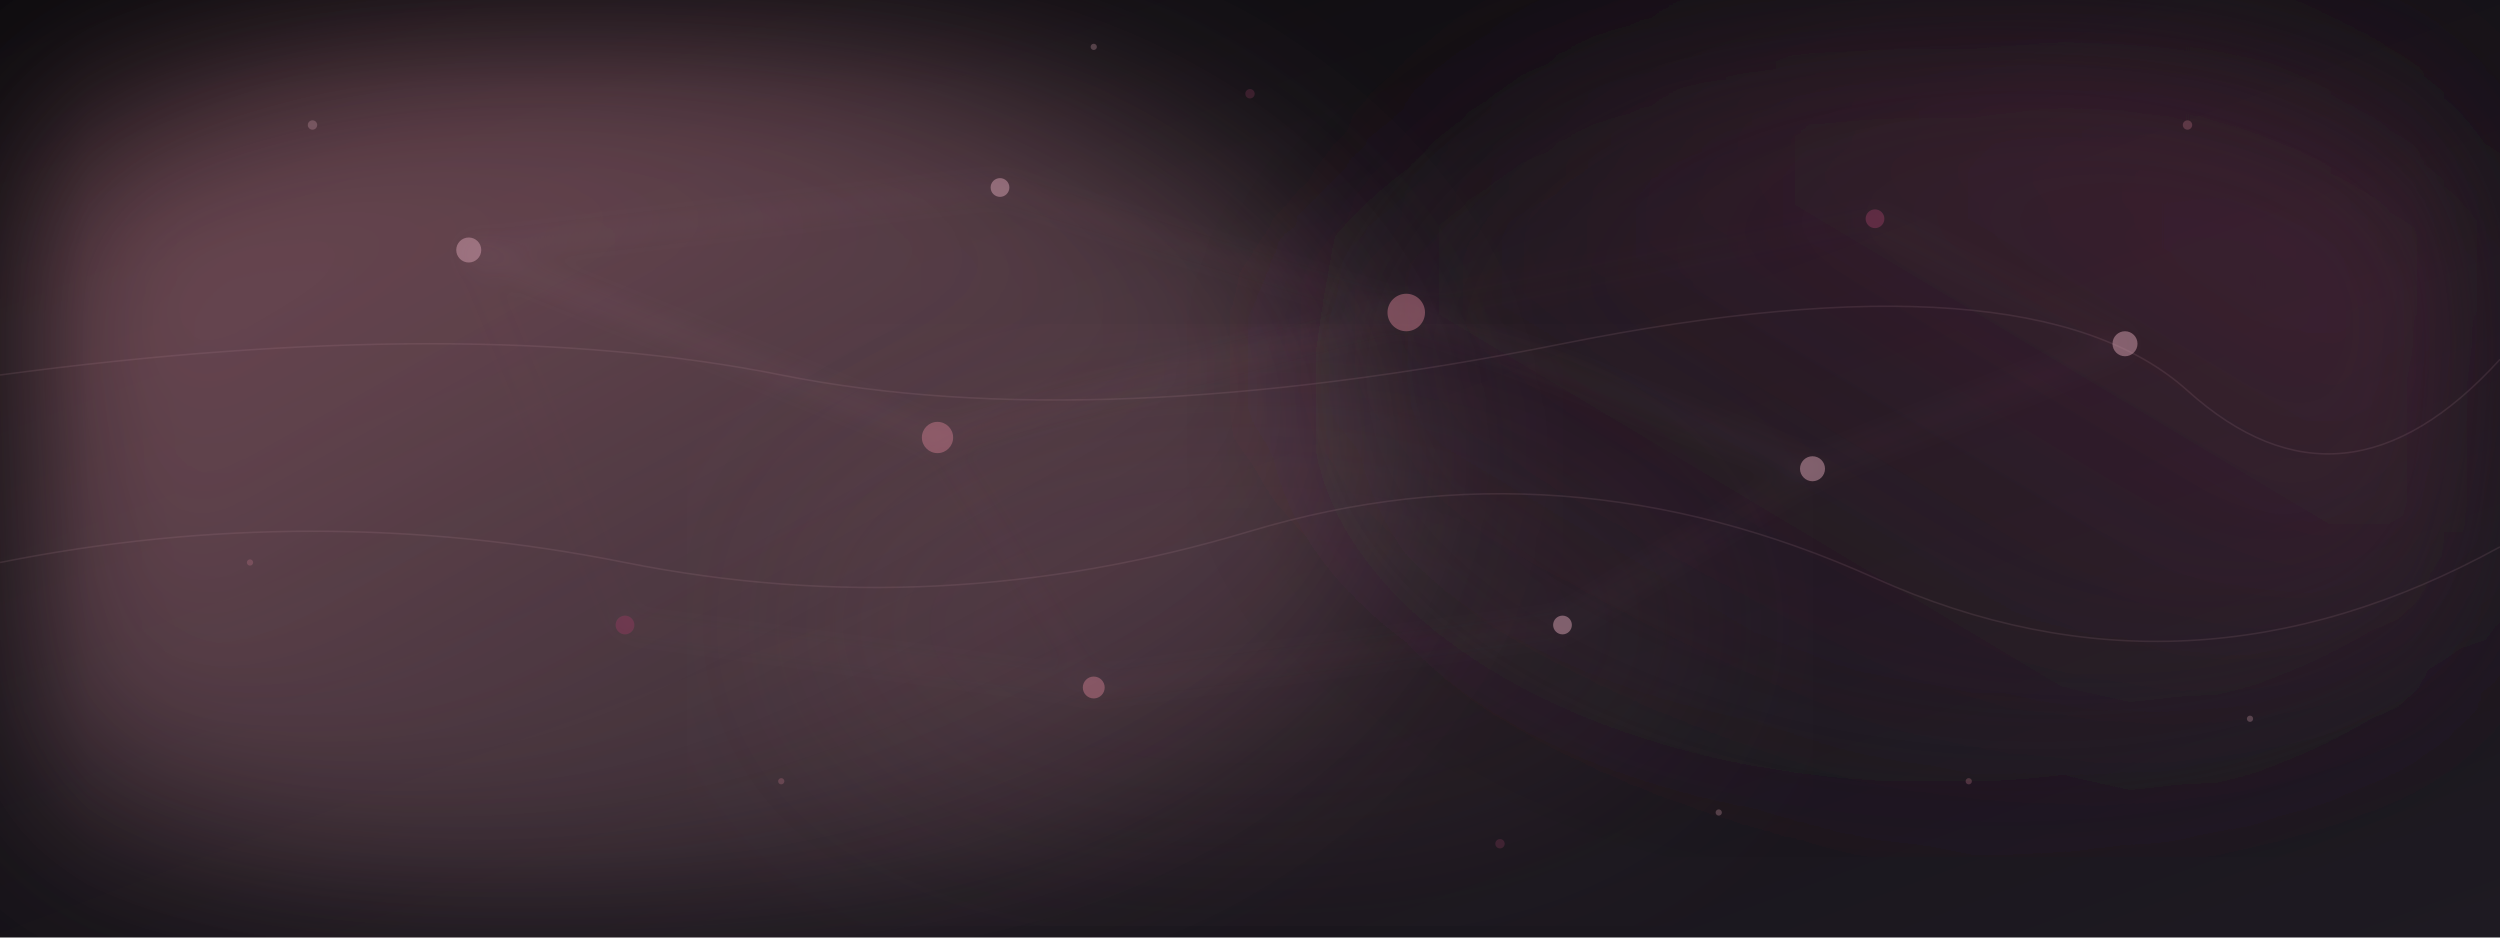
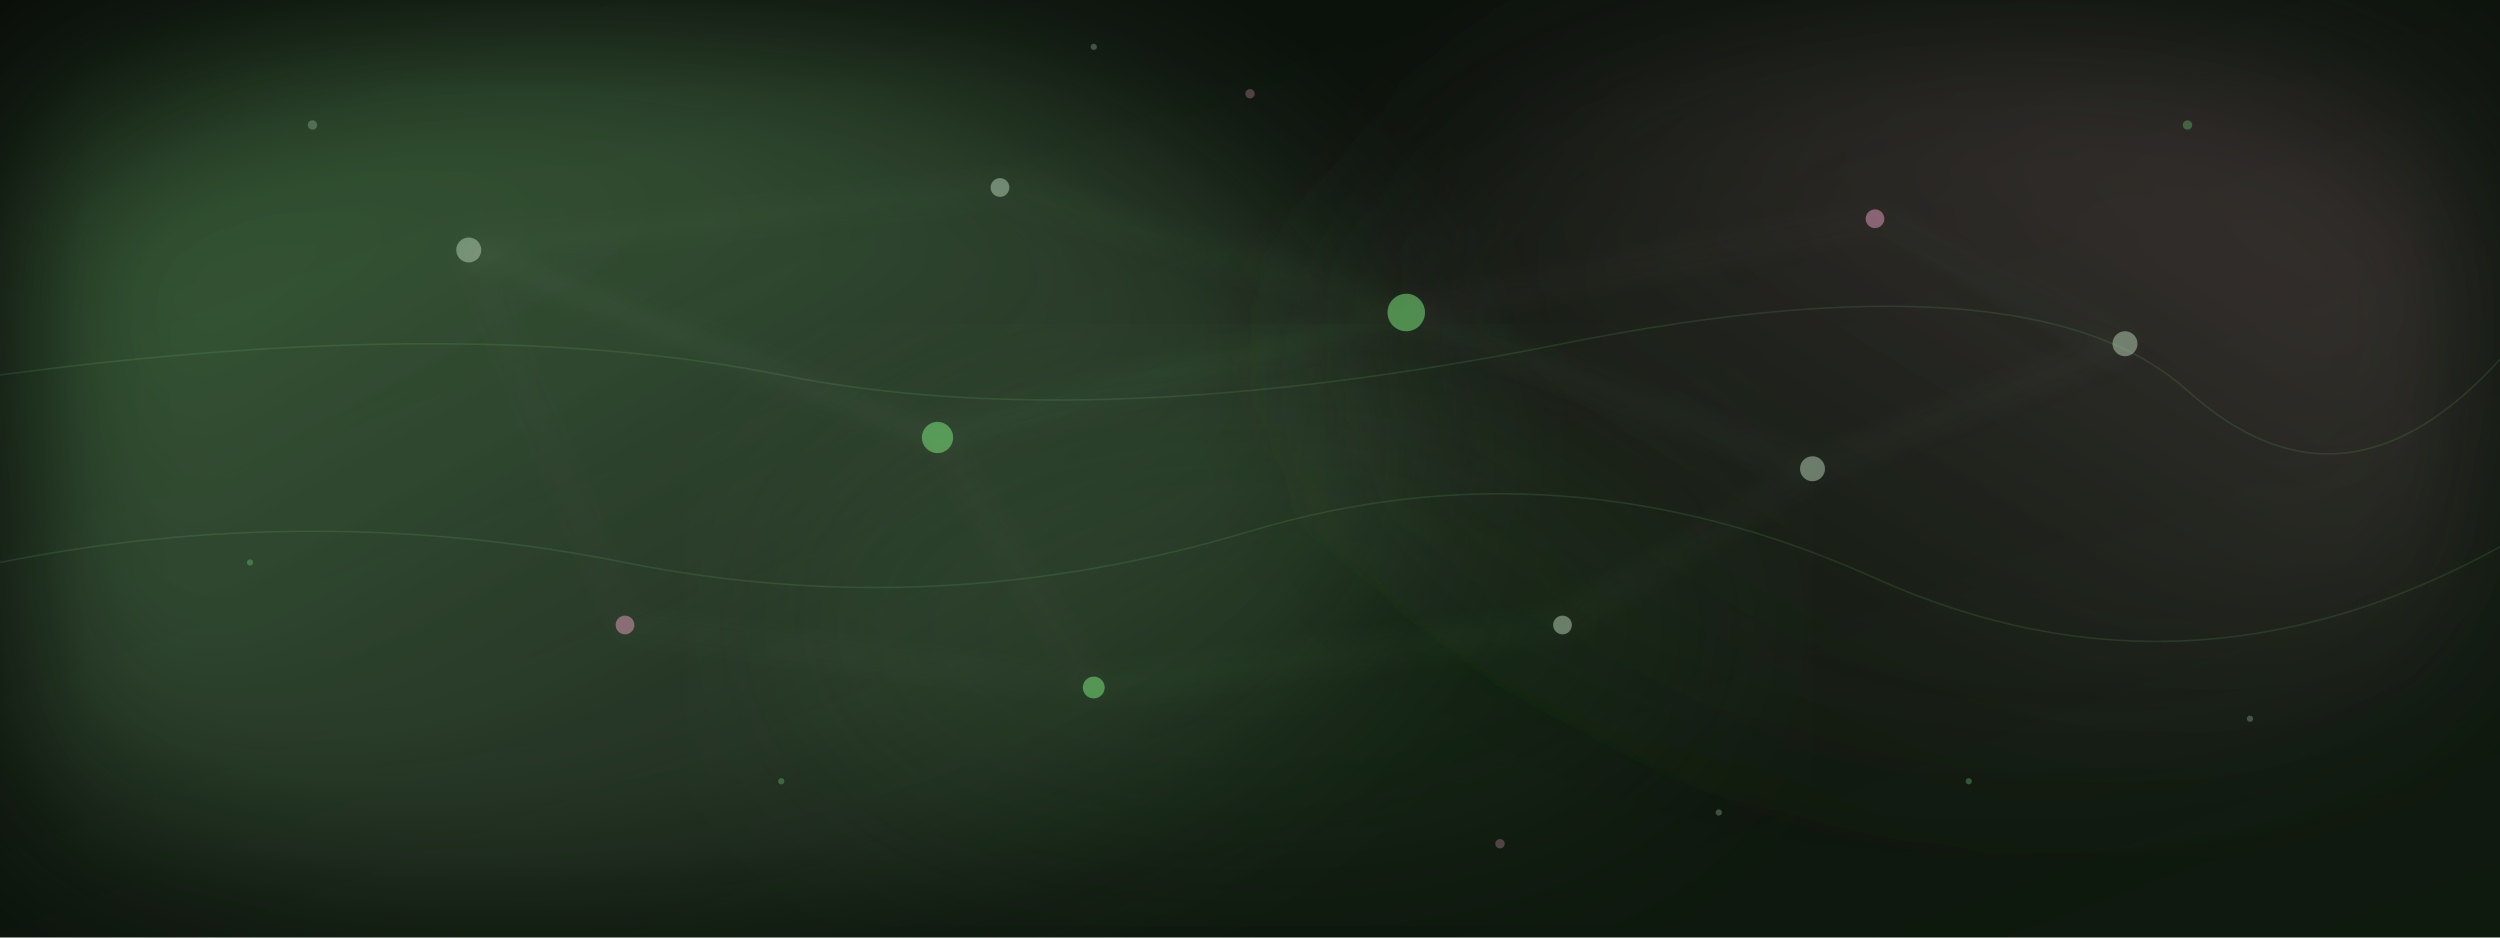
<svg xmlns="http://www.w3.org/2000/svg" viewBox="0 0 800 300">
  <defs>
    <linearGradient id="bg" x1="0%" y1="0%" x2="100%" y2="100%">
-       <stop offset="0%" stop-color="#0d0b0e" />
-       <stop offset="100%" stop-color="#1e1a22" />
+       <stop offset="0%" stop-color="#0a0e0a" />
+       <stop offset="100%" stop-color="#0f1a0f" />
    </linearGradient>
    <linearGradient id="glow1" x1="0%" y1="0%" x2="100%" y2="100%">
-       <stop offset="0%" stop-color="#c4788a" stop-opacity="0.6" />
-       <stop offset="100%" stop-color="#d4a0b0" stop-opacity="0.1" />
+       <stop offset="0%" stop-color="#7fef7f" stop-opacity="0.4" />
+       <stop offset="100%" stop-color="#b8d4b8" stop-opacity="0.05" />
    </linearGradient>
    <linearGradient id="glow2" x1="100%" y1="0%" x2="0%" y2="100%">
-       <stop offset="0%" stop-color="#8b3a5c" stop-opacity="0.5" />
-       <stop offset="100%" stop-color="#2a2230" stop-opacity="0.1" />
+       <stop offset="0%" stop-color="#e8a0c0" stop-opacity="0.3" />
+       <stop offset="100%" stop-color="#1a2e1a" stop-opacity="0.05" />
    </linearGradient>
    <filter id="blur1">
      <feGaussianBlur stdDeviation="30" />
    </filter>
    <filter id="blur2">
      <feGaussianBlur stdDeviation="18" />
    </filter>
    <filter id="blur3">
      <feGaussianBlur stdDeviation="4" />
    </filter>
  </defs>
  <rect width="800" height="300" fill="url(#bg)" />
  <ellipse cx="200" cy="150" rx="250" ry="140" fill="url(#glow1)" filter="url(#blur1)" />
  <ellipse cx="620" cy="130" rx="200" ry="120" fill="url(#glow2)" filter="url(#blur1)" />
-   <ellipse cx="400" cy="200" rx="150" ry="80" fill="#c4788a" opacity="0.08" filter="url(#blur1)" />
+   <ellipse cx="400" cy="200" rx="150" ry="80" fill="#7fef7f" opacity="0.06" filter="url(#blur1)" />
  <g opacity="0.35" filter="url(#blur3)">
-     <line x1="150" y1="80" x2="300" y2="140" stroke="#d4a0b0" stroke-width="0.8" />
-     <line x1="150" y1="80" x2="320" y2="60" stroke="#d4a0b0" stroke-width="0.5" />
-     <line x1="300" y1="140" x2="450" y2="100" stroke="#c4788a" stroke-width="0.8" />
-     <line x1="320" y1="60" x2="450" y2="100" stroke="#c4788a" stroke-width="0.6" />
-     <line x1="450" y1="100" x2="580" y2="150" stroke="#d4a0b0" stroke-width="0.7" />
-     <line x1="450" y1="100" x2="600" y2="70" stroke="#8b3a5c" stroke-width="0.5" />
-     <line x1="580" y1="150" x2="680" y2="110" stroke="#d4a0b0" stroke-width="0.6" />
-     <line x1="300" y1="140" x2="350" y2="220" stroke="#8b3a5c" stroke-width="0.5" />
-     <line x1="350" y1="220" x2="500" y2="200" stroke="#c4788a" stroke-width="0.6" />
-     <line x1="500" y1="200" x2="580" y2="150" stroke="#d4a0b0" stroke-width="0.5" />
-     <line x1="600" y1="70" x2="680" y2="110" stroke="#c4788a" stroke-width="0.5" />
-     <line x1="200" y1="200" x2="350" y2="220" stroke="#d4a0b0" stroke-width="0.4" />
-     <line x1="150" y1="80" x2="200" y2="200" stroke="#8b3a5c" stroke-width="0.4" />
+     <line x1="150" y1="80" x2="300" y2="140" stroke="#b8d4b8" stroke-width="0.8" />
+     <line x1="150" y1="80" x2="320" y2="60" stroke="#b8d4b8" stroke-width="0.5" />
+     <line x1="300" y1="140" x2="450" y2="100" stroke="#7fef7f" stroke-width="0.8" />
+     <line x1="320" y1="60" x2="450" y2="100" stroke="#7fef7f" stroke-width="0.6" />
+     <line x1="450" y1="100" x2="580" y2="150" stroke="#b8d4b8" stroke-width="0.7" />
+     <line x1="450" y1="100" x2="600" y2="70" stroke="#e8a0c0" stroke-width="0.5" />
+     <line x1="580" y1="150" x2="680" y2="110" stroke="#b8d4b8" stroke-width="0.6" />
+     <line x1="300" y1="140" x2="350" y2="220" stroke="#e8a0c0" stroke-width="0.5" />
+     <line x1="350" y1="220" x2="500" y2="200" stroke="#7fef7f" stroke-width="0.6" />
+     <line x1="500" y1="200" x2="580" y2="150" stroke="#b8d4b8" stroke-width="0.5" />
+     <line x1="600" y1="70" x2="680" y2="110" stroke="#7fef7f" stroke-width="0.5" />
+     <line x1="200" y1="200" x2="350" y2="220" stroke="#b8d4b8" stroke-width="0.4" />
+     <line x1="150" y1="80" x2="200" y2="200" stroke="#e8a0c0" stroke-width="0.4" />
  </g>
  <g opacity="0.5">
-     <circle cx="150" cy="80" r="4" fill="#d4a0b0" />
-     <circle cx="300" cy="140" r="5" fill="#c4788a" />
-     <circle cx="320" cy="60" r="3" fill="#d4a0b0" />
-     <circle cx="450" cy="100" r="6" fill="#c4788a" />
-     <circle cx="580" cy="150" r="4" fill="#d4a0b0" />
-     <circle cx="600" cy="70" r="3" fill="#8b3a5c" />
-     <circle cx="680" cy="110" r="4" fill="#d4a0b0" />
-     <circle cx="350" cy="220" r="3.5" fill="#c4788a" />
-     <circle cx="500" cy="200" r="3" fill="#d4a0b0" />
-     <circle cx="200" cy="200" r="3" fill="#8b3a5c" />
+     <circle cx="150" cy="80" r="4" fill="#b8d4b8" />
+     <circle cx="300" cy="140" r="5" fill="#7fef7f" />
+     <circle cx="320" cy="60" r="3" fill="#b8d4b8" />
+     <circle cx="450" cy="100" r="6" fill="#7fef7f" />
+     <circle cx="580" cy="150" r="4" fill="#b8d4b8" />
+     <circle cx="600" cy="70" r="3" fill="#e8a0c0" />
+     <circle cx="680" cy="110" r="4" fill="#b8d4b8" />
+     <circle cx="350" cy="220" r="3.5" fill="#7fef7f" />
+     <circle cx="500" cy="200" r="3" fill="#b8d4b8" />
+     <circle cx="200" cy="200" r="3" fill="#e8a0c0" />
  </g>
  <g opacity="0.3">
-     <circle cx="100" cy="40" r="1.5" fill="#d4a0b0" />
-     <circle cx="250" cy="250" r="1" fill="#c4788a" />
-     <circle cx="400" cy="30" r="1.5" fill="#8b3a5c" />
-     <circle cx="550" cy="260" r="1" fill="#d4a0b0" />
-     <circle cx="700" cy="40" r="1.5" fill="#c4788a" />
-     <circle cx="720" cy="230" r="1" fill="#d4a0b0" />
-     <circle cx="80" cy="180" r="1" fill="#c4788a" />
-     <circle cx="480" cy="270" r="1.5" fill="#8b3a5c" />
-     <circle cx="350" cy="15" r="1" fill="#d4a0b0" />
-     <circle cx="630" cy="250" r="1" fill="#c4788a" />
+     <circle cx="100" cy="40" r="1.5" fill="#b8d4b8" />
+     <circle cx="250" cy="250" r="1" fill="#7fef7f" />
+     <circle cx="400" cy="30" r="1.5" fill="#e8a0c0" />
+     <circle cx="550" cy="260" r="1" fill="#b8d4b8" />
+     <circle cx="700" cy="40" r="1.5" fill="#7fef7f" />
+     <circle cx="720" cy="230" r="1" fill="#b8d4b8" />
+     <circle cx="80" cy="180" r="1" fill="#7fef7f" />
+     <circle cx="480" cy="270" r="1.5" fill="#e8a0c0" />
+     <circle cx="350" cy="15" r="1" fill="#b8d4b8" />
+     <circle cx="630" cy="250" r="1" fill="#7fef7f" />
  </g>
-   <g opacity="0.12" stroke="#d4a0b0" stroke-width="0.5" fill="none">
+   <g opacity="0.12" stroke="#7fef7f" stroke-width="0.5" fill="none">
    <path d="M0 180 Q100 160 200 180 T400 170 T600 185 T800 175" />
    <path d="M0 120 Q150 100 250 120 T500 110 T700 125 T800 115" />
  </g>
</svg>
